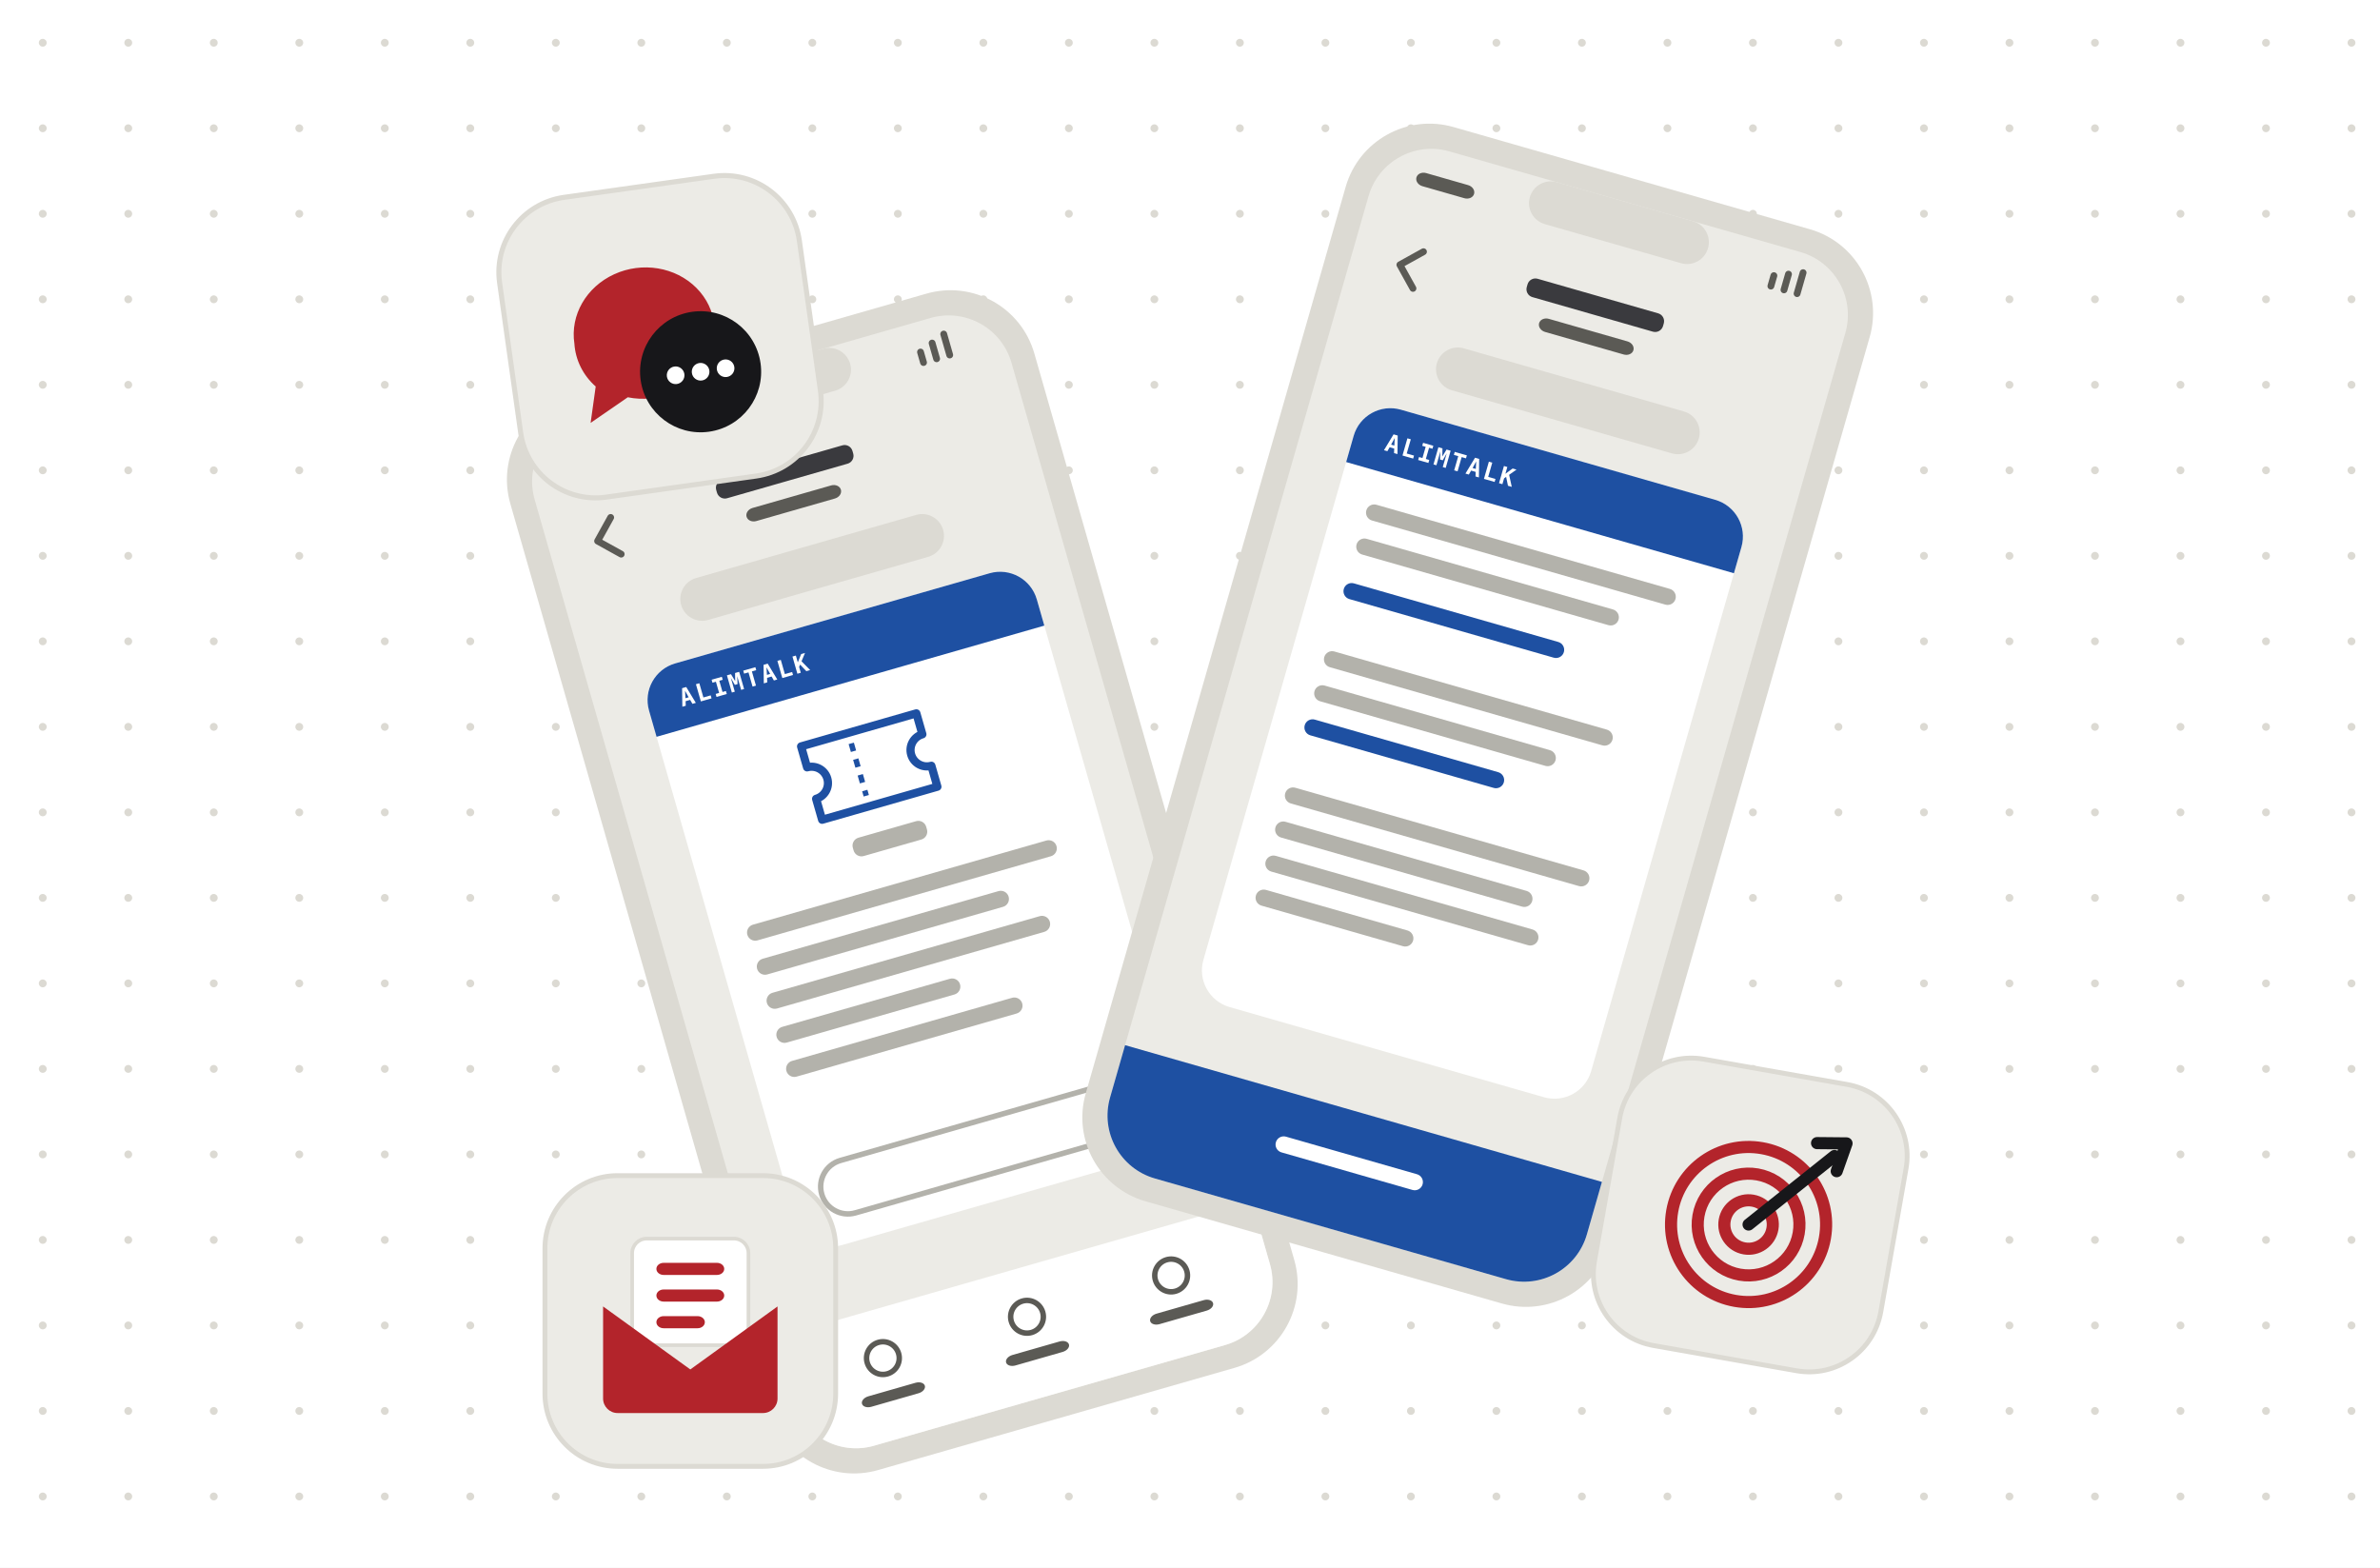
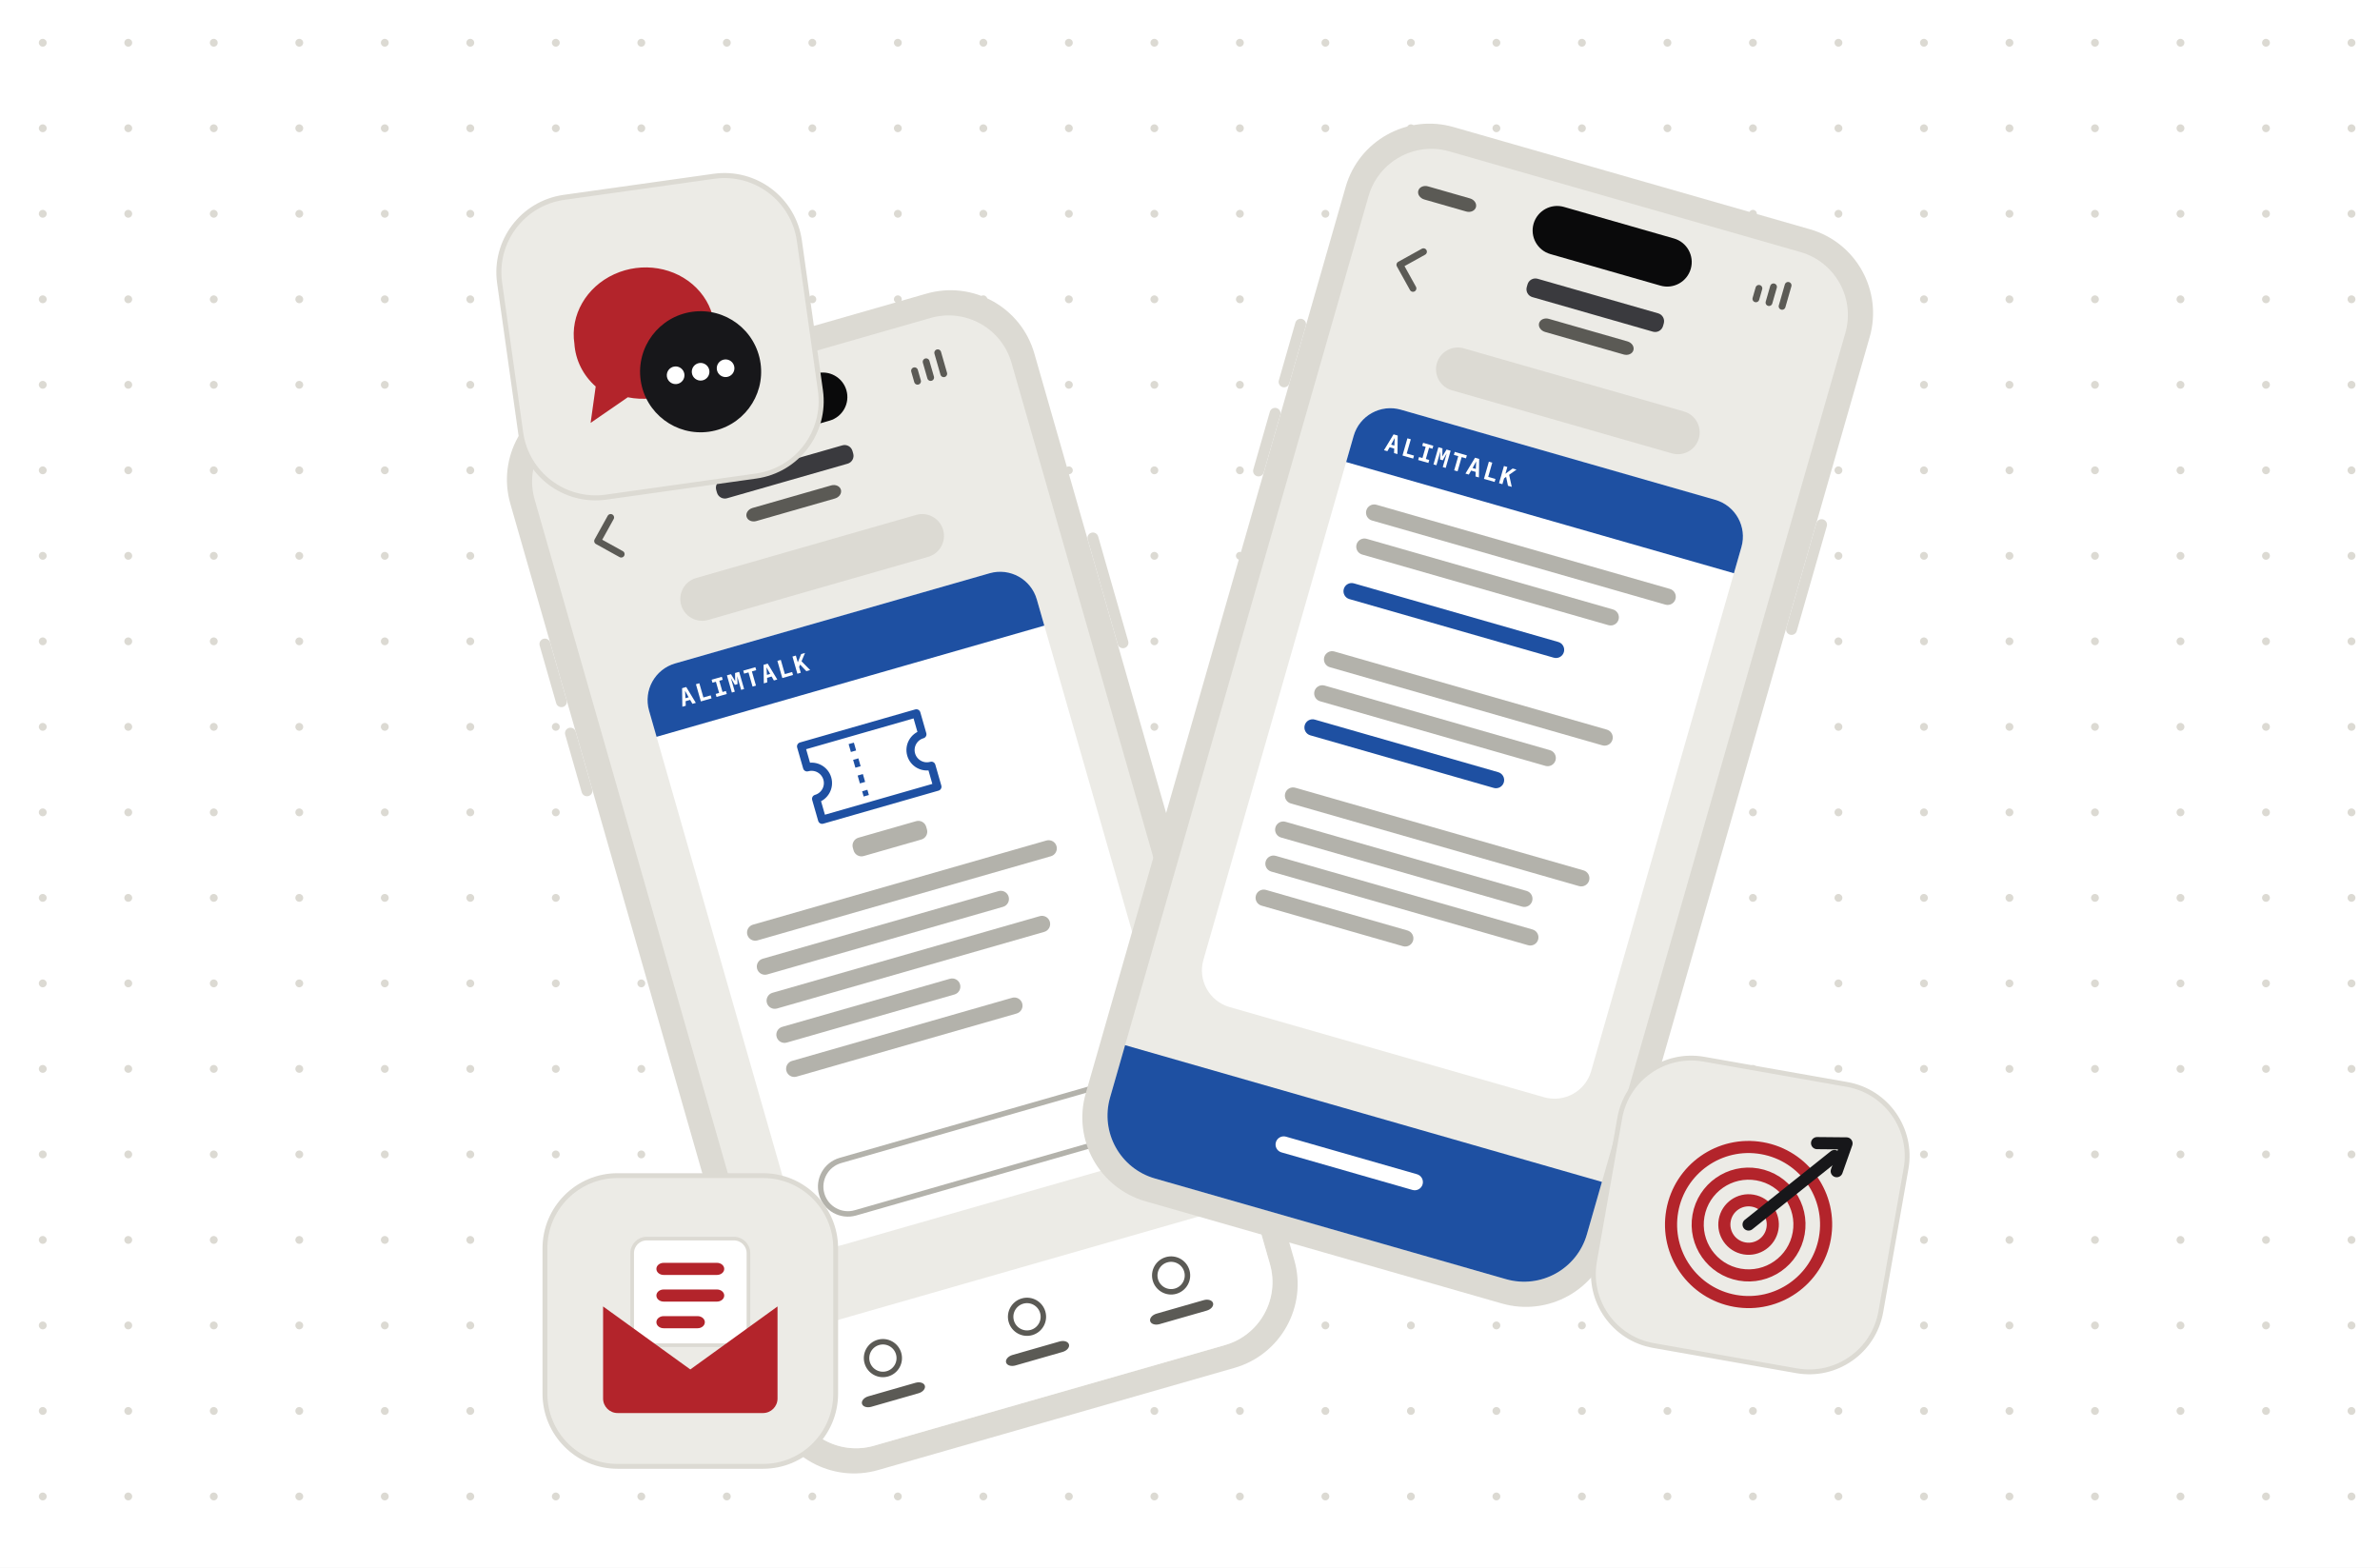
<svg xmlns="http://www.w3.org/2000/svg" viewBox="0 0 668 440" width="668" height="440">
  <rect width="668" height="440" fill="#ffffff" />
  <g fill="#dcdad3">
    <circle cx="12" cy="12" r="1.1" />
    <circle cx="12" cy="36" r="1.1" />
    <circle cx="12" cy="60" r="1.1" />
    <circle cx="12" cy="84" r="1.1" />
    <circle cx="12" cy="108" r="1.1" />
    <circle cx="12" cy="132" r="1.1" />
    <circle cx="12" cy="156" r="1.1" />
    <circle cx="12" cy="180" r="1.1" />
    <circle cx="12" cy="204" r="1.1" />
    <circle cx="12" cy="228" r="1.1" />
    <circle cx="12" cy="252" r="1.1" />
    <circle cx="12" cy="276" r="1.1" />
    <circle cx="12" cy="300" r="1.1" />
    <circle cx="12" cy="324" r="1.1" />
    <circle cx="12" cy="348" r="1.1" />
    <circle cx="12" cy="372" r="1.1" />
    <circle cx="12" cy="396" r="1.1" />
    <circle cx="12" cy="420" r="1.1" />
    <circle cx="36" cy="12" r="1.1" />
    <circle cx="36" cy="36" r="1.1" />
    <circle cx="36" cy="60" r="1.1" />
    <circle cx="36" cy="84" r="1.1" />
    <circle cx="36" cy="108" r="1.1" />
    <circle cx="36" cy="132" r="1.1" />
    <circle cx="36" cy="156" r="1.1" />
    <circle cx="36" cy="180" r="1.1" />
    <circle cx="36" cy="204" r="1.1" />
    <circle cx="36" cy="228" r="1.1" />
    <circle cx="36" cy="252" r="1.1" />
    <circle cx="36" cy="276" r="1.1" />
    <circle cx="36" cy="300" r="1.1" />
    <circle cx="36" cy="324" r="1.1" />
    <circle cx="36" cy="348" r="1.1" />
    <circle cx="36" cy="372" r="1.1" />
    <circle cx="36" cy="396" r="1.1" />
    <circle cx="36" cy="420" r="1.1" />
    <circle cx="60" cy="12" r="1.1" />
    <circle cx="60" cy="36" r="1.1" />
    <circle cx="60" cy="60" r="1.1" />
    <circle cx="60" cy="84" r="1.1" />
    <circle cx="60" cy="108" r="1.1" />
    <circle cx="60" cy="132" r="1.1" />
    <circle cx="60" cy="156" r="1.1" />
    <circle cx="60" cy="180" r="1.1" />
    <circle cx="60" cy="204" r="1.1" />
    <circle cx="60" cy="228" r="1.1" />
    <circle cx="60" cy="252" r="1.1" />
    <circle cx="60" cy="276" r="1.1" />
    <circle cx="60" cy="300" r="1.1" />
    <circle cx="60" cy="324" r="1.1" />
    <circle cx="60" cy="348" r="1.1" />
    <circle cx="60" cy="372" r="1.1" />
    <circle cx="60" cy="396" r="1.1" />
    <circle cx="60" cy="420" r="1.1" />
    <circle cx="84" cy="12" r="1.1" />
    <circle cx="84" cy="36" r="1.1" />
    <circle cx="84" cy="60" r="1.1" />
    <circle cx="84" cy="84" r="1.1" />
    <circle cx="84" cy="108" r="1.1" />
    <circle cx="84" cy="132" r="1.1" />
    <circle cx="84" cy="156" r="1.1" />
    <circle cx="84" cy="180" r="1.1" />
    <circle cx="84" cy="204" r="1.1" />
    <circle cx="84" cy="228" r="1.1" />
    <circle cx="84" cy="252" r="1.1" />
    <circle cx="84" cy="276" r="1.1" />
    <circle cx="84" cy="300" r="1.1" />
    <circle cx="84" cy="324" r="1.1" />
    <circle cx="84" cy="348" r="1.1" />
    <circle cx="84" cy="372" r="1.1" />
    <circle cx="84" cy="396" r="1.1" />
    <circle cx="84" cy="420" r="1.1" />
    <circle cx="108" cy="12" r="1.1" />
    <circle cx="108" cy="36" r="1.1" />
    <circle cx="108" cy="60" r="1.1" />
    <circle cx="108" cy="84" r="1.1" />
    <circle cx="108" cy="108" r="1.1" />
    <circle cx="108" cy="132" r="1.1" />
    <circle cx="108" cy="156" r="1.1" />
    <circle cx="108" cy="180" r="1.1" />
    <circle cx="108" cy="204" r="1.1" />
    <circle cx="108" cy="228" r="1.1" />
    <circle cx="108" cy="252" r="1.1" />
    <circle cx="108" cy="276" r="1.1" />
    <circle cx="108" cy="300" r="1.1" />
    <circle cx="108" cy="324" r="1.1" />
    <circle cx="108" cy="348" r="1.1" />
    <circle cx="108" cy="372" r="1.1" />
    <circle cx="108" cy="396" r="1.1" />
    <circle cx="108" cy="420" r="1.1" />
    <circle cx="132" cy="12" r="1.1" />
    <circle cx="132" cy="36" r="1.1" />
    <circle cx="132" cy="60" r="1.1" />
    <circle cx="132" cy="84" r="1.1" />
    <circle cx="132" cy="108" r="1.1" />
    <circle cx="132" cy="132" r="1.1" />
    <circle cx="132" cy="156" r="1.1" />
    <circle cx="132" cy="180" r="1.1" />
    <circle cx="132" cy="204" r="1.1" />
    <circle cx="132" cy="228" r="1.1" />
    <circle cx="132" cy="252" r="1.1" />
    <circle cx="132" cy="276" r="1.1" />
    <circle cx="132" cy="300" r="1.1" />
    <circle cx="132" cy="324" r="1.1" />
    <circle cx="132" cy="348" r="1.1" />
    <circle cx="132" cy="372" r="1.1" />
    <circle cx="132" cy="396" r="1.1" />
    <circle cx="132" cy="420" r="1.1" />
    <circle cx="156" cy="12" r="1.1" />
    <circle cx="156" cy="36" r="1.1" />
    <circle cx="156" cy="60" r="1.1" />
    <circle cx="156" cy="84" r="1.1" />
    <circle cx="156" cy="108" r="1.1" />
    <circle cx="156" cy="132" r="1.1" />
    <circle cx="156" cy="156" r="1.1" />
    <circle cx="156" cy="180" r="1.1" />
    <circle cx="156" cy="204" r="1.1" />
    <circle cx="156" cy="228" r="1.1" />
    <circle cx="156" cy="252" r="1.1" />
    <circle cx="156" cy="276" r="1.1" />
    <circle cx="156" cy="300" r="1.1" />
    <circle cx="156" cy="324" r="1.1" />
    <circle cx="156" cy="348" r="1.1" />
    <circle cx="156" cy="372" r="1.1" />
    <circle cx="156" cy="396" r="1.1" />
    <circle cx="156" cy="420" r="1.1" />
    <circle cx="180" cy="12" r="1.1" />
    <circle cx="180" cy="36" r="1.1" />
    <circle cx="180" cy="60" r="1.1" />
    <circle cx="180" cy="84" r="1.1" />
    <circle cx="180" cy="108" r="1.1" />
    <circle cx="180" cy="132" r="1.1" />
    <circle cx="180" cy="156" r="1.1" />
    <circle cx="180" cy="180" r="1.1" />
    <circle cx="180" cy="204" r="1.1" />
    <circle cx="180" cy="228" r="1.1" />
    <circle cx="180" cy="252" r="1.1" />
    <circle cx="180" cy="276" r="1.1" />
    <circle cx="180" cy="300" r="1.1" />
    <circle cx="180" cy="324" r="1.1" />
    <circle cx="180" cy="348" r="1.1" />
    <circle cx="180" cy="372" r="1.1" />
    <circle cx="180" cy="396" r="1.1" />
    <circle cx="180" cy="420" r="1.1" />
    <circle cx="204" cy="12" r="1.1" />
    <circle cx="204" cy="36" r="1.1" />
    <circle cx="204" cy="60" r="1.1" />
    <circle cx="204" cy="84" r="1.1" />
    <circle cx="204" cy="108" r="1.1" />
    <circle cx="204" cy="132" r="1.1" />
    <circle cx="204" cy="156" r="1.1" />
    <circle cx="204" cy="180" r="1.1" />
    <circle cx="204" cy="204" r="1.1" />
    <circle cx="204" cy="228" r="1.1" />
    <circle cx="204" cy="252" r="1.1" />
    <circle cx="204" cy="276" r="1.1" />
    <circle cx="204" cy="300" r="1.1" />
    <circle cx="204" cy="324" r="1.1" />
    <circle cx="204" cy="348" r="1.1" />
    <circle cx="204" cy="372" r="1.1" />
    <circle cx="204" cy="396" r="1.1" />
    <circle cx="204" cy="420" r="1.1" />
    <circle cx="228" cy="12" r="1.1" />
    <circle cx="228" cy="36" r="1.1" />
    <circle cx="228" cy="60" r="1.1" />
    <circle cx="228" cy="84" r="1.1" />
    <circle cx="228" cy="108" r="1.1" />
    <circle cx="228" cy="132" r="1.1" />
    <circle cx="228" cy="156" r="1.1" />
    <circle cx="228" cy="180" r="1.1" />
    <circle cx="228" cy="204" r="1.1" />
    <circle cx="228" cy="228" r="1.1" />
    <circle cx="228" cy="252" r="1.1" />
    <circle cx="228" cy="276" r="1.1" />
    <circle cx="228" cy="300" r="1.1" />
    <circle cx="228" cy="324" r="1.1" />
    <circle cx="228" cy="348" r="1.1" />
    <circle cx="228" cy="372" r="1.1" />
    <circle cx="228" cy="396" r="1.1" />
    <circle cx="228" cy="420" r="1.1" />
    <circle cx="252" cy="12" r="1.1" />
    <circle cx="252" cy="36" r="1.1" />
    <circle cx="252" cy="60" r="1.1" />
    <circle cx="252" cy="84" r="1.1" />
    <circle cx="252" cy="108" r="1.1" />
    <circle cx="252" cy="132" r="1.1" />
    <circle cx="252" cy="156" r="1.1" />
    <circle cx="252" cy="180" r="1.1" />
    <circle cx="252" cy="204" r="1.1" />
    <circle cx="252" cy="228" r="1.1" />
    <circle cx="252" cy="252" r="1.1" />
    <circle cx="252" cy="276" r="1.1" />
    <circle cx="252" cy="300" r="1.1" />
    <circle cx="252" cy="324" r="1.1" />
    <circle cx="252" cy="348" r="1.1" />
    <circle cx="252" cy="372" r="1.1" />
    <circle cx="252" cy="396" r="1.1" />
    <circle cx="252" cy="420" r="1.1" />
    <circle cx="276" cy="12" r="1.1" />
    <circle cx="276" cy="36" r="1.1" />
    <circle cx="276" cy="60" r="1.1" />
    <circle cx="276" cy="84" r="1.1" />
    <circle cx="276" cy="108" r="1.1" />
    <circle cx="276" cy="132" r="1.1" />
    <circle cx="276" cy="156" r="1.1" />
    <circle cx="276" cy="180" r="1.1" />
    <circle cx="276" cy="204" r="1.1" />
    <circle cx="276" cy="228" r="1.1" />
    <circle cx="276" cy="252" r="1.1" />
    <circle cx="276" cy="276" r="1.1" />
    <circle cx="276" cy="300" r="1.1" />
    <circle cx="276" cy="324" r="1.1" />
    <circle cx="276" cy="348" r="1.1" />
    <circle cx="276" cy="372" r="1.1" />
    <circle cx="276" cy="396" r="1.1" />
    <circle cx="276" cy="420" r="1.1" />
    <circle cx="300" cy="12" r="1.1" />
    <circle cx="300" cy="36" r="1.1" />
    <circle cx="300" cy="60" r="1.1" />
    <circle cx="300" cy="84" r="1.1" />
    <circle cx="300" cy="108" r="1.1" />
    <circle cx="300" cy="132" r="1.1" />
    <circle cx="300" cy="156" r="1.1" />
    <circle cx="300" cy="180" r="1.1" />
    <circle cx="300" cy="204" r="1.1" />
    <circle cx="300" cy="228" r="1.1" />
    <circle cx="300" cy="252" r="1.1" />
    <circle cx="300" cy="276" r="1.1" />
    <circle cx="300" cy="300" r="1.1" />
    <circle cx="300" cy="324" r="1.1" />
    <circle cx="300" cy="348" r="1.1" />
    <circle cx="300" cy="372" r="1.1" />
    <circle cx="300" cy="396" r="1.1" />
    <circle cx="300" cy="420" r="1.1" />
    <circle cx="324" cy="12" r="1.1" />
    <circle cx="324" cy="36" r="1.1" />
    <circle cx="324" cy="60" r="1.1" />
    <circle cx="324" cy="84" r="1.1" />
    <circle cx="324" cy="108" r="1.1" />
    <circle cx="324" cy="132" r="1.1" />
    <circle cx="324" cy="156" r="1.1" />
    <circle cx="324" cy="180" r="1.1" />
    <circle cx="324" cy="204" r="1.1" />
    <circle cx="324" cy="228" r="1.1" />
    <circle cx="324" cy="252" r="1.1" />
    <circle cx="324" cy="276" r="1.1" />
    <circle cx="324" cy="300" r="1.1" />
    <circle cx="324" cy="324" r="1.1" />
    <circle cx="324" cy="348" r="1.1" />
    <circle cx="324" cy="372" r="1.1" />
    <circle cx="324" cy="396" r="1.1" />
    <circle cx="324" cy="420" r="1.1" />
    <circle cx="348" cy="12" r="1.1" />
    <circle cx="348" cy="36" r="1.1" />
    <circle cx="348" cy="60" r="1.1" />
    <circle cx="348" cy="84" r="1.1" />
    <circle cx="348" cy="108" r="1.1" />
    <circle cx="348" cy="132" r="1.1" />
    <circle cx="348" cy="156" r="1.1" />
    <circle cx="348" cy="180" r="1.1" />
    <circle cx="348" cy="204" r="1.1" />
    <circle cx="348" cy="228" r="1.1" />
    <circle cx="348" cy="252" r="1.1" />
    <circle cx="348" cy="276" r="1.1" />
    <circle cx="348" cy="300" r="1.1" />
    <circle cx="348" cy="324" r="1.1" />
    <circle cx="348" cy="348" r="1.1" />
    <circle cx="348" cy="372" r="1.1" />
    <circle cx="348" cy="396" r="1.1" />
    <circle cx="348" cy="420" r="1.1" />
    <circle cx="372" cy="12" r="1.1" />
    <circle cx="372" cy="36" r="1.1" />
    <circle cx="372" cy="60" r="1.1" />
    <circle cx="372" cy="84" r="1.1" />
    <circle cx="372" cy="108" r="1.1" />
    <circle cx="372" cy="132" r="1.1" />
    <circle cx="372" cy="156" r="1.1" />
    <circle cx="372" cy="180" r="1.1" />
    <circle cx="372" cy="204" r="1.1" />
    <circle cx="372" cy="228" r="1.1" />
    <circle cx="372" cy="252" r="1.1" />
    <circle cx="372" cy="276" r="1.1" />
    <circle cx="372" cy="300" r="1.1" />
    <circle cx="372" cy="324" r="1.1" />
    <circle cx="372" cy="348" r="1.1" />
    <circle cx="372" cy="372" r="1.1" />
    <circle cx="372" cy="396" r="1.1" />
    <circle cx="372" cy="420" r="1.1" />
    <circle cx="396" cy="12" r="1.1" />
    <circle cx="396" cy="36" r="1.1" />
    <circle cx="396" cy="60" r="1.1" />
    <circle cx="396" cy="84" r="1.1" />
    <circle cx="396" cy="108" r="1.1" />
    <circle cx="396" cy="132" r="1.1" />
    <circle cx="396" cy="156" r="1.1" />
    <circle cx="396" cy="180" r="1.1" />
    <circle cx="396" cy="204" r="1.1" />
    <circle cx="396" cy="228" r="1.1" />
    <circle cx="396" cy="252" r="1.1" />
    <circle cx="396" cy="276" r="1.1" />
    <circle cx="396" cy="300" r="1.1" />
    <circle cx="396" cy="324" r="1.1" />
    <circle cx="396" cy="348" r="1.1" />
    <circle cx="396" cy="372" r="1.1" />
    <circle cx="396" cy="396" r="1.1" />
    <circle cx="396" cy="420" r="1.1" />
    <circle cx="420" cy="12" r="1.1" />
    <circle cx="420" cy="36" r="1.1" />
    <circle cx="420" cy="60" r="1.1" />
    <circle cx="420" cy="84" r="1.1" />
    <circle cx="420" cy="108" r="1.1" />
    <circle cx="420" cy="132" r="1.1" />
    <circle cx="420" cy="156" r="1.1" />
    <circle cx="420" cy="180" r="1.1" />
    <circle cx="420" cy="204" r="1.1" />
    <circle cx="420" cy="228" r="1.1" />
    <circle cx="420" cy="252" r="1.1" />
    <circle cx="420" cy="276" r="1.1" />
    <circle cx="420" cy="300" r="1.1" />
    <circle cx="420" cy="324" r="1.1" />
    <circle cx="420" cy="348" r="1.1" />
    <circle cx="420" cy="372" r="1.1" />
    <circle cx="420" cy="396" r="1.1" />
    <circle cx="420" cy="420" r="1.1" />
    <circle cx="444" cy="12" r="1.1" />
    <circle cx="444" cy="36" r="1.1" />
    <circle cx="444" cy="60" r="1.1" />
    <circle cx="444" cy="84" r="1.1" />
    <circle cx="444" cy="108" r="1.1" />
    <circle cx="444" cy="132" r="1.1" />
    <circle cx="444" cy="156" r="1.1" />
    <circle cx="444" cy="180" r="1.1" />
    <circle cx="444" cy="204" r="1.1" />
    <circle cx="444" cy="228" r="1.1" />
    <circle cx="444" cy="252" r="1.1" />
    <circle cx="444" cy="276" r="1.1" />
    <circle cx="444" cy="300" r="1.1" />
    <circle cx="444" cy="324" r="1.1" />
    <circle cx="444" cy="348" r="1.1" />
    <circle cx="444" cy="372" r="1.1" />
    <circle cx="444" cy="396" r="1.1" />
    <circle cx="444" cy="420" r="1.1" />
    <circle cx="468" cy="12" r="1.1" />
    <circle cx="468" cy="36" r="1.1" />
    <circle cx="468" cy="60" r="1.1" />
    <circle cx="468" cy="84" r="1.1" />
    <circle cx="468" cy="108" r="1.1" />
    <circle cx="468" cy="132" r="1.1" />
    <circle cx="468" cy="156" r="1.1" />
    <circle cx="468" cy="180" r="1.1" />
    <circle cx="468" cy="204" r="1.1" />
    <circle cx="468" cy="228" r="1.1" />
    <circle cx="468" cy="252" r="1.1" />
    <circle cx="468" cy="276" r="1.1" />
    <circle cx="468" cy="300" r="1.1" />
    <circle cx="468" cy="324" r="1.1" />
    <circle cx="468" cy="348" r="1.1" />
    <circle cx="468" cy="372" r="1.1" />
    <circle cx="468" cy="396" r="1.1" />
    <circle cx="468" cy="420" r="1.1" />
    <circle cx="492" cy="12" r="1.1" />
    <circle cx="492" cy="36" r="1.1" />
    <circle cx="492" cy="60" r="1.1" />
    <circle cx="492" cy="84" r="1.1" />
    <circle cx="492" cy="108" r="1.1" />
    <circle cx="492" cy="132" r="1.1" />
    <circle cx="492" cy="156" r="1.1" />
    <circle cx="492" cy="180" r="1.1" />
    <circle cx="492" cy="204" r="1.1" />
    <circle cx="492" cy="228" r="1.1" />
    <circle cx="492" cy="252" r="1.1" />
    <circle cx="492" cy="276" r="1.1" />
    <circle cx="492" cy="300" r="1.1" />
    <circle cx="492" cy="324" r="1.1" />
    <circle cx="492" cy="348" r="1.1" />
    <circle cx="492" cy="372" r="1.1" />
    <circle cx="492" cy="396" r="1.1" />
    <circle cx="492" cy="420" r="1.1" />
    <circle cx="516" cy="12" r="1.1" />
    <circle cx="516" cy="36" r="1.1" />
    <circle cx="516" cy="60" r="1.1" />
    <circle cx="516" cy="84" r="1.1" />
    <circle cx="516" cy="108" r="1.1" />
    <circle cx="516" cy="132" r="1.1" />
    <circle cx="516" cy="156" r="1.1" />
    <circle cx="516" cy="180" r="1.1" />
    <circle cx="516" cy="204" r="1.1" />
    <circle cx="516" cy="228" r="1.1" />
    <circle cx="516" cy="252" r="1.1" />
    <circle cx="516" cy="276" r="1.1" />
    <circle cx="516" cy="300" r="1.1" />
    <circle cx="516" cy="324" r="1.1" />
    <circle cx="516" cy="348" r="1.1" />
    <circle cx="516" cy="372" r="1.1" />
    <circle cx="516" cy="396" r="1.1" />
    <circle cx="516" cy="420" r="1.1" />
    <circle cx="540" cy="12" r="1.1" />
    <circle cx="540" cy="36" r="1.1" />
    <circle cx="540" cy="60" r="1.1" />
    <circle cx="540" cy="84" r="1.1" />
    <circle cx="540" cy="108" r="1.1" />
    <circle cx="540" cy="132" r="1.1" />
    <circle cx="540" cy="156" r="1.1" />
    <circle cx="540" cy="180" r="1.1" />
    <circle cx="540" cy="204" r="1.1" />
    <circle cx="540" cy="228" r="1.1" />
    <circle cx="540" cy="252" r="1.1" />
    <circle cx="540" cy="276" r="1.1" />
    <circle cx="540" cy="300" r="1.1" />
    <circle cx="540" cy="324" r="1.1" />
    <circle cx="540" cy="348" r="1.1" />
    <circle cx="540" cy="372" r="1.1" />
    <circle cx="540" cy="396" r="1.1" />
    <circle cx="540" cy="420" r="1.1" />
    <circle cx="564" cy="12" r="1.1" />
    <circle cx="564" cy="36" r="1.1" />
    <circle cx="564" cy="60" r="1.1" />
    <circle cx="564" cy="84" r="1.1" />
    <circle cx="564" cy="108" r="1.1" />
    <circle cx="564" cy="132" r="1.1" />
    <circle cx="564" cy="156" r="1.1" />
    <circle cx="564" cy="180" r="1.1" />
    <circle cx="564" cy="204" r="1.1" />
    <circle cx="564" cy="228" r="1.1" />
    <circle cx="564" cy="252" r="1.1" />
    <circle cx="564" cy="276" r="1.1" />
    <circle cx="564" cy="300" r="1.1" />
    <circle cx="564" cy="324" r="1.1" />
    <circle cx="564" cy="348" r="1.1" />
    <circle cx="564" cy="372" r="1.1" />
    <circle cx="564" cy="396" r="1.1" />
    <circle cx="564" cy="420" r="1.1" />
    <circle cx="588" cy="12" r="1.1" />
    <circle cx="588" cy="36" r="1.1" />
    <circle cx="588" cy="60" r="1.1" />
    <circle cx="588" cy="84" r="1.1" />
    <circle cx="588" cy="108" r="1.1" />
    <circle cx="588" cy="132" r="1.1" />
    <circle cx="588" cy="156" r="1.1" />
    <circle cx="588" cy="180" r="1.1" />
    <circle cx="588" cy="204" r="1.1" />
    <circle cx="588" cy="228" r="1.1" />
    <circle cx="588" cy="252" r="1.1" />
    <circle cx="588" cy="276" r="1.1" />
    <circle cx="588" cy="300" r="1.1" />
    <circle cx="588" cy="324" r="1.1" />
    <circle cx="588" cy="348" r="1.1" />
    <circle cx="588" cy="372" r="1.1" />
    <circle cx="588" cy="396" r="1.1" />
    <circle cx="588" cy="420" r="1.1" />
    <circle cx="612" cy="12" r="1.1" />
    <circle cx="612" cy="36" r="1.1" />
    <circle cx="612" cy="60" r="1.1" />
    <circle cx="612" cy="84" r="1.1" />
    <circle cx="612" cy="108" r="1.1" />
    <circle cx="612" cy="132" r="1.1" />
    <circle cx="612" cy="156" r="1.1" />
    <circle cx="612" cy="180" r="1.1" />
    <circle cx="612" cy="204" r="1.1" />
    <circle cx="612" cy="228" r="1.1" />
    <circle cx="612" cy="252" r="1.1" />
    <circle cx="612" cy="276" r="1.1" />
    <circle cx="612" cy="300" r="1.1" />
    <circle cx="612" cy="324" r="1.1" />
    <circle cx="612" cy="348" r="1.1" />
    <circle cx="612" cy="372" r="1.1" />
    <circle cx="612" cy="396" r="1.1" />
    <circle cx="612" cy="420" r="1.1" />
    <circle cx="636" cy="12" r="1.1" />
    <circle cx="636" cy="36" r="1.1" />
    <circle cx="636" cy="60" r="1.1" />
    <circle cx="636" cy="84" r="1.1" />
    <circle cx="636" cy="108" r="1.1" />
    <circle cx="636" cy="132" r="1.1" />
    <circle cx="636" cy="156" r="1.1" />
    <circle cx="636" cy="180" r="1.1" />
    <circle cx="636" cy="204" r="1.1" />
    <circle cx="636" cy="228" r="1.1" />
    <circle cx="636" cy="252" r="1.1" />
    <circle cx="636" cy="276" r="1.1" />
    <circle cx="636" cy="300" r="1.1" />
    <circle cx="636" cy="324" r="1.1" />
    <circle cx="636" cy="348" r="1.1" />
    <circle cx="636" cy="372" r="1.1" />
    <circle cx="636" cy="396" r="1.1" />
    <circle cx="636" cy="420" r="1.1" />
    <circle cx="660" cy="12" r="1.1" />
    <circle cx="660" cy="36" r="1.1" />
    <circle cx="660" cy="60" r="1.1" />
    <circle cx="660" cy="84" r="1.1" />
    <circle cx="660" cy="108" r="1.1" />
    <circle cx="660" cy="132" r="1.1" />
    <circle cx="660" cy="156" r="1.1" />
    <circle cx="660" cy="180" r="1.1" />
    <circle cx="660" cy="204" r="1.1" />
    <circle cx="660" cy="228" r="1.1" />
    <circle cx="660" cy="252" r="1.1" />
    <circle cx="660" cy="276" r="1.1" />
    <circle cx="660" cy="300" r="1.1" />
    <circle cx="660" cy="324" r="1.1" />
    <circle cx="660" cy="348" r="1.1" />
    <circle cx="660" cy="372" r="1.1" />
    <circle cx="660" cy="396" r="1.1" />
    <circle cx="660" cy="420" r="1.1" />
  </g>
  <g transform="translate(253.25 247.5) rotate(-16) scale(0.765)">
+     <rect x="-104" y="-122" width="4" height="26" rx="2" fill="#dcdad3" />
+     <rect x="-104" y="-88" width="4" height="26" rx="2" fill="#dcdad3" />
+     <rect x="100" y="-104" width="4" height="44" rx="2" fill="#dcdad3" />
    <rect x="-100" y="-205" width="200" height="410" rx="32" fill="#dcdad3" />
    <rect x="-91" y="-196" width="182" height="392" rx="24" fill="#ecebe6" />
-     <clipPath id="scr6">
+     <clipPath id="scr9">
      <rect x="-91" y="-196" width="182" height="392" rx="24" />
    </clipPath>
-     <g clip-path="url(#scr6)">
-       <rect x="-34" y="-196" width="68" height="16" rx="8" fill="#dcdad3" />
-       <rect x="-76" y="-186" width="22" height="5" rx="3" fill="#5b5a55" />
-       <path d="M60 -181 v-4 M65 -181 v-6 M70 -181 v-8" stroke="#5b5a55" stroke-width="2.5" stroke-linecap="round" />
+     <g clip-path="url(#scr9)">
+       <rect x="-30" y="-188" width="60" height="18" rx="9" fill="#0a0a0b" />
+       <rect x="-74" y="-181.5" width="22" height="5" rx="3" fill="#5b5a55" />
+       <path d="M56 -175 v-4 M61 -175 v-6 M66 -175 v-8" stroke="#5b5a55" stroke-width="2.5" stroke-linecap="round" />
      <path d="M-66 -158 l-7 7 l7 7" fill="none" stroke="#5b5a55" stroke-width="2.5" stroke-linecap="round" stroke-linejoin="round" />
      <rect x="-26" y="-160" width="52" height="7" rx="3" fill="#3a3a3e" />
      <rect x="-18" y="-147" width="36" height="5" rx="3" fill="#5b5a55" />
      <rect x="-50" y="-128" width="100" height="16" rx="8" fill="#dcdad3" />
      <rect x="-72" y="-100" width="148" height="222" rx="14" fill="#ffffff" />
      <path d="M-72 -76 v-10 a14 14 0 0 1 14 -14 h120 a14 14 0 0 1 14 14 v10 z" fill="#1e50a2" />
      <text x="-60.0" y="-84.0" font-family="'SF Mono','Menlo','Consolas',monospace" font-size="9" font-weight="700" fill="#ffffff" text-anchor="start" letter-spacing=".8">ALIMTALK</text>
      <path d="M-22 -58 h44 v8 a6 6 0 0 0 0 12 v8 h-44 v-8 a6 6 0 0 0 0 -12 z" fill="none" stroke="#1e50a2" stroke-width="3" stroke-linejoin="round" />
      <line x1="-4" y1="-54" x2="-4" y2="-34" stroke="#1e50a2" stroke-width="2" stroke-dasharray="3 3" />
      <rect x="-14" y="-20" width="28" height="7" rx="3" fill="#b3b2ab" />
      <rect x="-60" y="0" width="118" height="6" rx="3" fill="#b3b2ab" />
      <rect x="-60" y="13" width="96" height="6" rx="3" fill="#b3b2ab" />
      <rect x="-60" y="26" width="108" height="6" rx="3" fill="#b3b2ab" />
      <rect x="-60" y="39" width="70" height="6" rx="3" fill="#b3b2ab" />
      <rect x="-60" y="52" width="90" height="6" rx="3" fill="#b3b2ab" />
      <rect x="-60" y="92" width="124" height="20" rx="10" fill="none" stroke="#b3b2ab" stroke-width="2" />
      <rect x="-91" y="148" width="182" height="48" fill="#ffffff" />
      <circle cx="-55" cy="166" r="6" fill="none" stroke="#5b5a55" stroke-width="2" />
      <rect x="-67" y="178" width="24" height="4" rx="3" fill="#5b5a55" />
      <circle cx="0" cy="166" r="6" fill="none" stroke="#5b5a55" stroke-width="2" />
      <rect x="-12" y="178" width="24" height="4" rx="3" fill="#5b5a55" />
      <circle cx="55" cy="166" r="6" fill="none" stroke="#5b5a55" stroke-width="2" />
      <rect x="43" y="178" width="24" height="4" rx="3" fill="#5b5a55" />
    </g>
  </g>
  <g transform="translate(414.75 200.75) rotate(16) scale(0.765)">
+     <rect x="-104" y="-122" width="4" height="26" rx="2" fill="#dcdad3" />
+     <rect x="-104" y="-88" width="4" height="26" rx="2" fill="#dcdad3" />
+     <rect x="100" y="-104" width="4" height="44" rx="2" fill="#dcdad3" />
    <rect x="-100" y="-205" width="200" height="410" rx="32" fill="#dcdad3" />
    <rect x="-91" y="-196" width="182" height="392" rx="24" fill="#ecebe6" />
-     <clipPath id="scr37">
+     <clipPath id="scr43">
      <rect x="-91" y="-196" width="182" height="392" rx="24" />
    </clipPath>
-     <g clip-path="url(#scr37)">
-       <rect x="-34" y="-196" width="68" height="16" rx="8" fill="#dcdad3" />
-       <rect x="-76" y="-186" width="22" height="5" rx="3" fill="#5b5a55" />
-       <path d="M60 -181 v-4 M65 -181 v-6 M70 -181 v-8" stroke="#5b5a55" stroke-width="2.5" stroke-linecap="round" />
+     <g clip-path="url(#scr43)">
+       <rect x="-30" y="-188" width="60" height="18" rx="9" fill="#0a0a0b" />
+       <rect x="-74" y="-181.5" width="22" height="5" rx="3" fill="#5b5a55" />
+       <path d="M56 -175 v-4 M61 -175 v-6 M66 -175 v-8" stroke="#5b5a55" stroke-width="2.5" stroke-linecap="round" />
      <path d="M-66 -158 l-7 7 l7 7" fill="none" stroke="#5b5a55" stroke-width="2.5" stroke-linecap="round" stroke-linejoin="round" />
      <rect x="-26" y="-160" width="52" height="7" rx="3" fill="#3a3a3e" />
      <rect x="-18" y="-147" width="36" height="5" rx="3" fill="#5b5a55" />
      <rect x="-50" y="-128" width="100" height="16" rx="8" fill="#dcdad3" />
      <rect x="-72" y="-100" width="148" height="228" rx="14" fill="#ffffff" />
      <path d="M-72 -76 v-10 a14 14 0 0 1 14 -14 h120 a14 14 0 0 1 14 14 v10 z" fill="#1e50a2" />
      <text x="-60.0" y="-84.0" font-family="'SF Mono','Menlo','Consolas',monospace" font-size="9" font-weight="700" fill="#ffffff" text-anchor="start" letter-spacing=".8">ALIMTALK</text>
      <rect x="-60" y="-64" width="118" height="6" rx="3" fill="#b3b2ab" />
      <rect x="-60" y="-51" width="100" height="6" rx="3" fill="#b3b2ab" />
      <rect x="-60" y="-34" width="84" height="6" rx="3" fill="#1e50a2" />
      <rect x="-60" y="-8" width="110" height="6" rx="3" fill="#b3b2ab" />
      <rect x="-60" y="5" width="92" height="6" rx="3" fill="#b3b2ab" />
      <rect x="-60" y="18" width="76" height="6" rx="3" fill="#1e50a2" />
      <rect x="-60" y="44" width="116" height="6" rx="3" fill="#b3b2ab" />
      <rect x="-60" y="57" width="98" height="6" rx="3" fill="#b3b2ab" />
      <rect x="-60" y="70" width="104" height="6" rx="3" fill="#b3b2ab" />
      <rect x="-60" y="83" width="60" height="6" rx="3" fill="#b3b2ab" />
      <rect x="-91" y="152" width="182" height="44" fill="#1e50a2" />
      <rect x="-28" y="168" width="56" height="6" rx="3" fill="#ffffff" />
    </g>
  </g>
  <g transform="translate(185.25 94.5) rotate(-8) scale(0.708)">
    <rect x="-60" y="-60" width="120" height="120" rx="30" fill="#ecebe6" stroke="#dcdad3" stroke-width="2" />
    <path d="M-34 -2 a28 26 0 1 1 18 24 l-16 8 l4 -14 a28 26 0 0 1 -6 -18 z" fill="#b3242b" />
    <circle cx="14" cy="16" r="24" fill="#17171a" />
    <circle cx="4" cy="16" r="3.5" fill="#ffffff" />
    <circle cx="14" cy="16" r="3.5" fill="#ffffff" />
    <circle cx="24" cy="16" r="3.5" fill="#ffffff" />
  </g>
  <g transform="translate(491.25 341.0) rotate(10) scale(0.680)">
    <rect x="-60" y="-60" width="120" height="120" rx="30" fill="#ecebe6" stroke="#dcdad3" stroke-width="2" />
    <circle cx="0" cy="4" r="32" fill="none" stroke="#b3242b" stroke-width="5" />
    <circle cx="0" cy="4" r="21" fill="none" stroke="#b3242b" stroke-width="5" />
    <circle cx="0" cy="4" r="10" fill="none" stroke="#b3242b" stroke-width="5" />
    <line x1="0" y1="4" x2="30" y2="-30" stroke="#17171a" stroke-width="5" stroke-linecap="round" />
    <path d="M22 -34 l12 -2 l-2 12" fill="none" stroke="#17171a" stroke-width="5" stroke-linecap="round" stroke-linejoin="round" />
  </g>
  <g transform="translate(193.75 370.75) rotate(0) scale(0.680)">
    <rect x="-60" y="-60" width="120" height="120" rx="30" fill="#ecebe6" stroke="#dcdad3" stroke-width="2" />
    <rect x="-24" y="-34" width="48" height="44" rx="6" fill="#ffffff" stroke="#dcdad3" stroke-width="1.5" />
    <rect x="-14" y="-24" width="28" height="5" rx="3" fill="#b3242b" />
    <rect x="-14" y="-13" width="28" height="5" rx="3" fill="#b3242b" />
    <rect x="-14" y="-2" width="20" height="5" rx="3" fill="#b3242b" />
    <path d="M-36 -6 l36 26 l36 -26 v38 a6 6 0 0 1 -6 6 h-60 a6 6 0 0 1 -6 -6 z" fill="#b3242b" />
  </g>
</svg>
